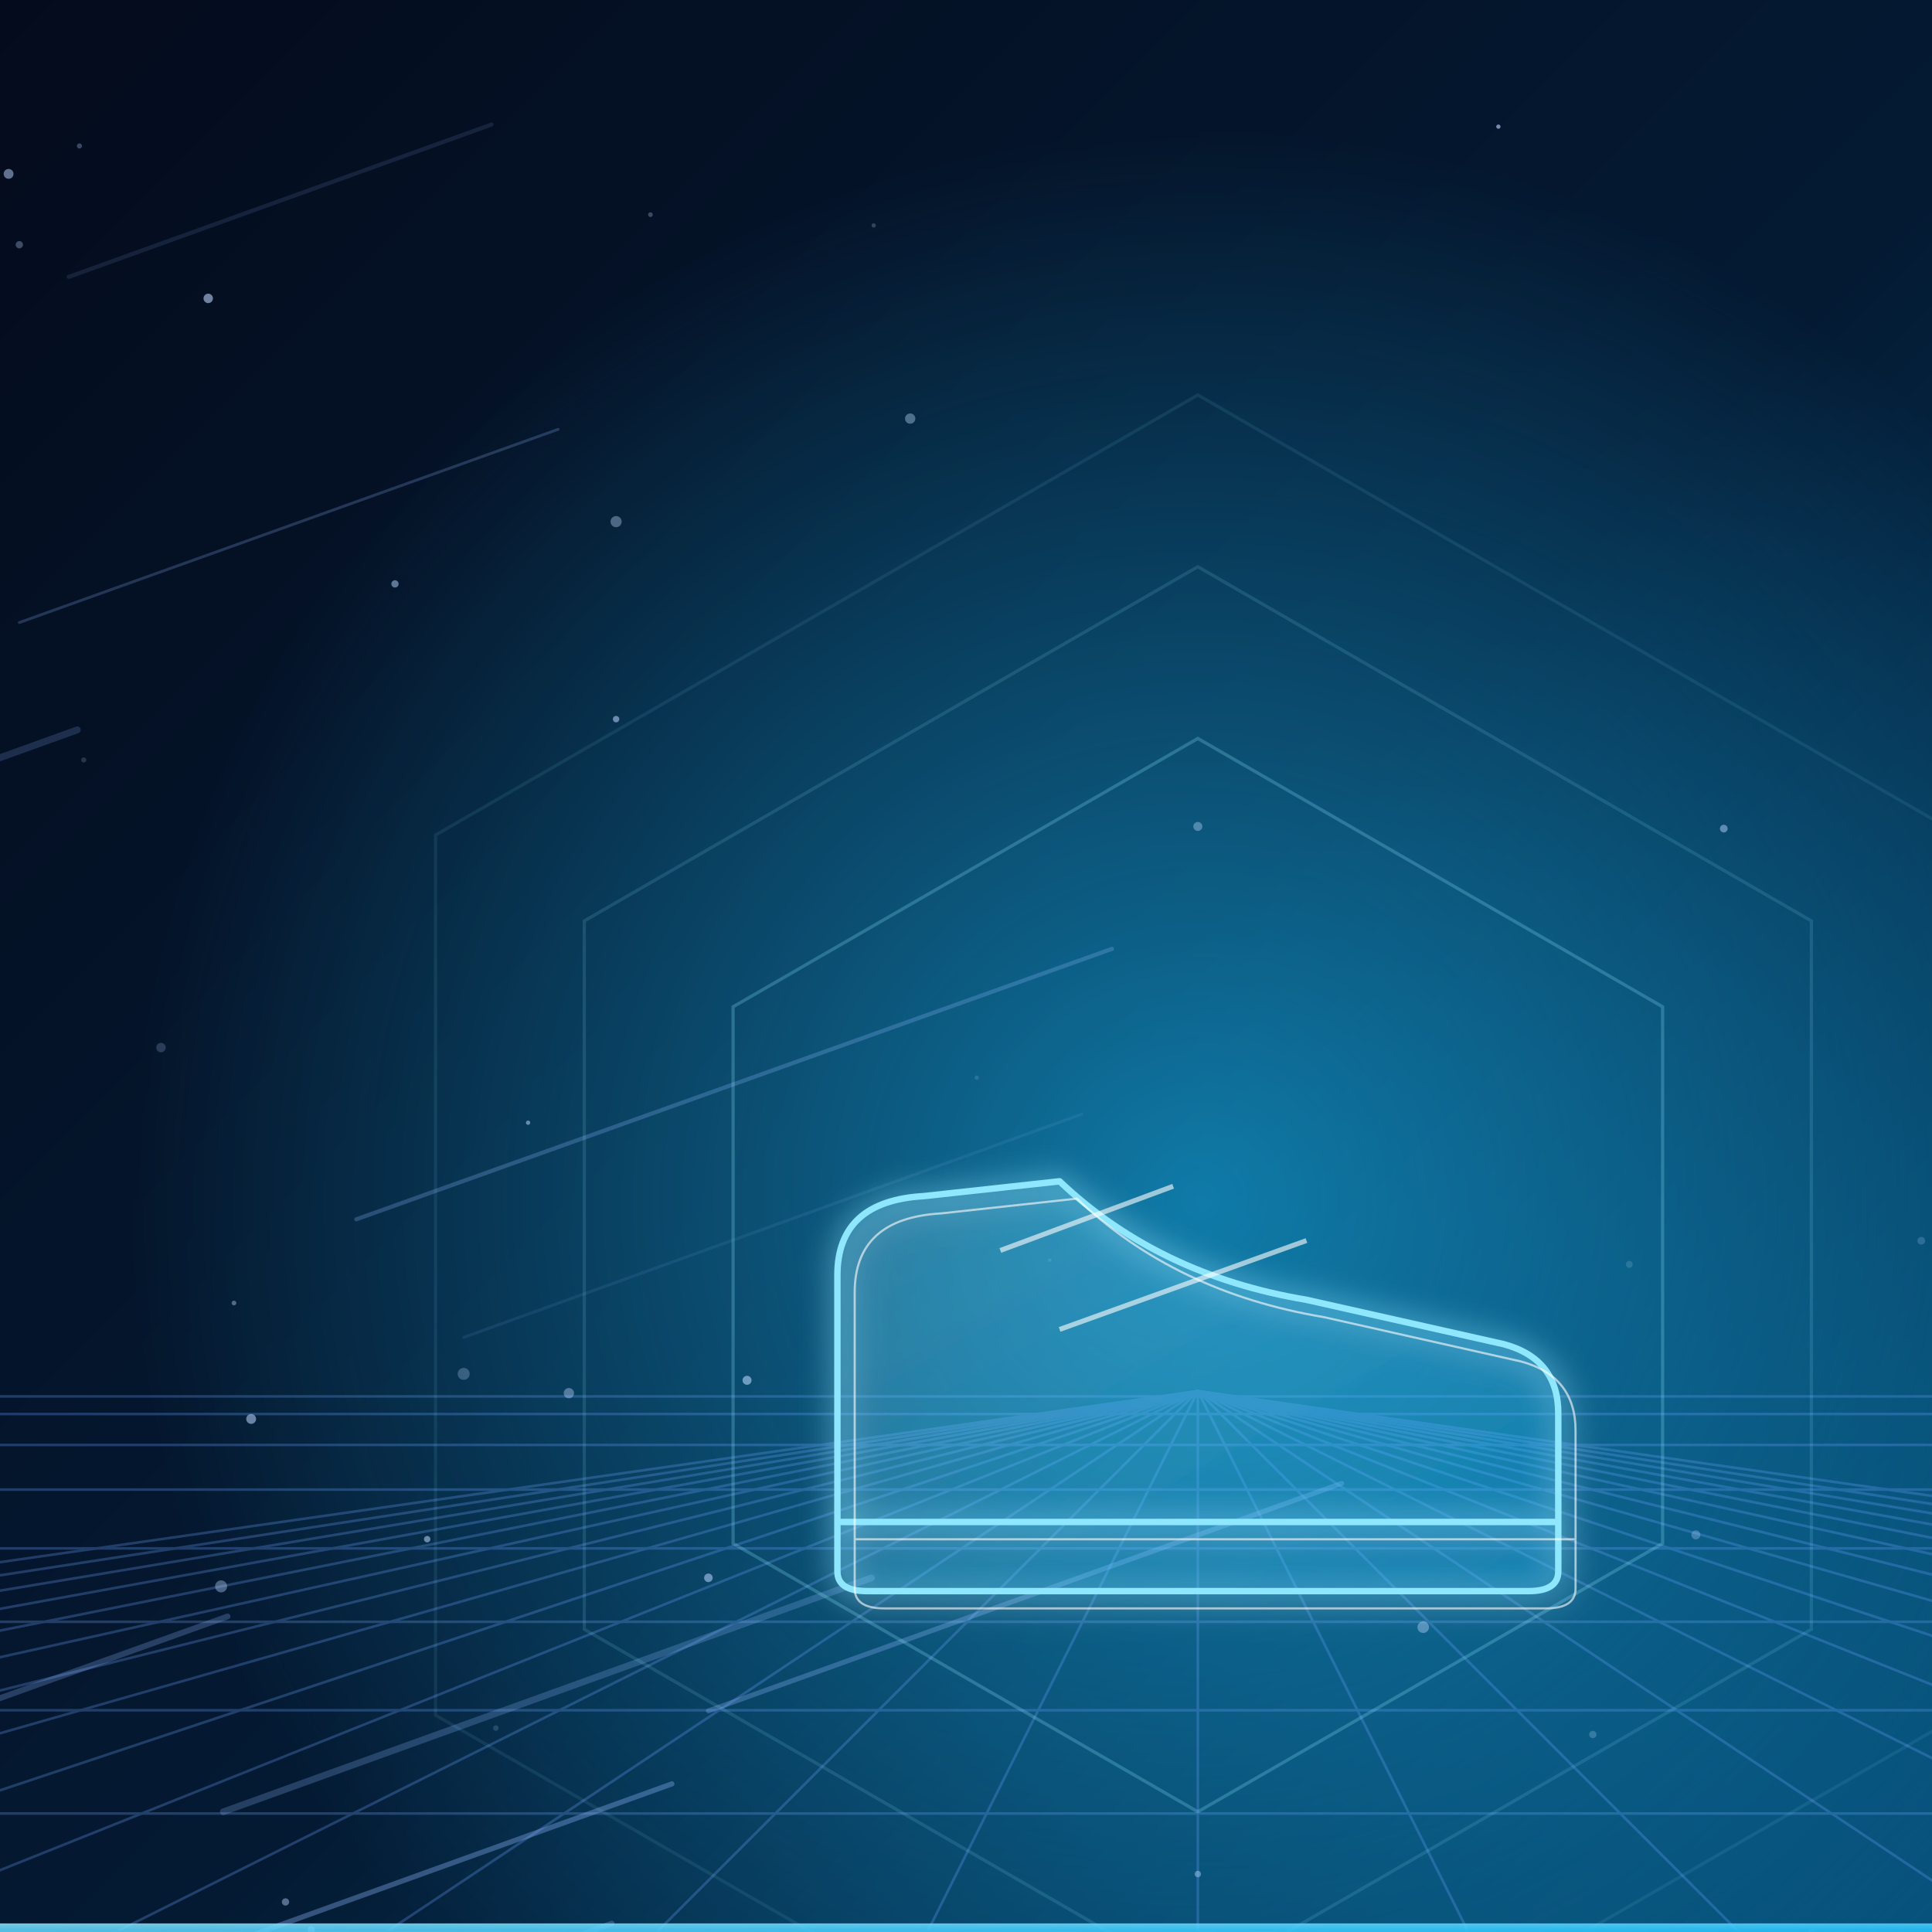
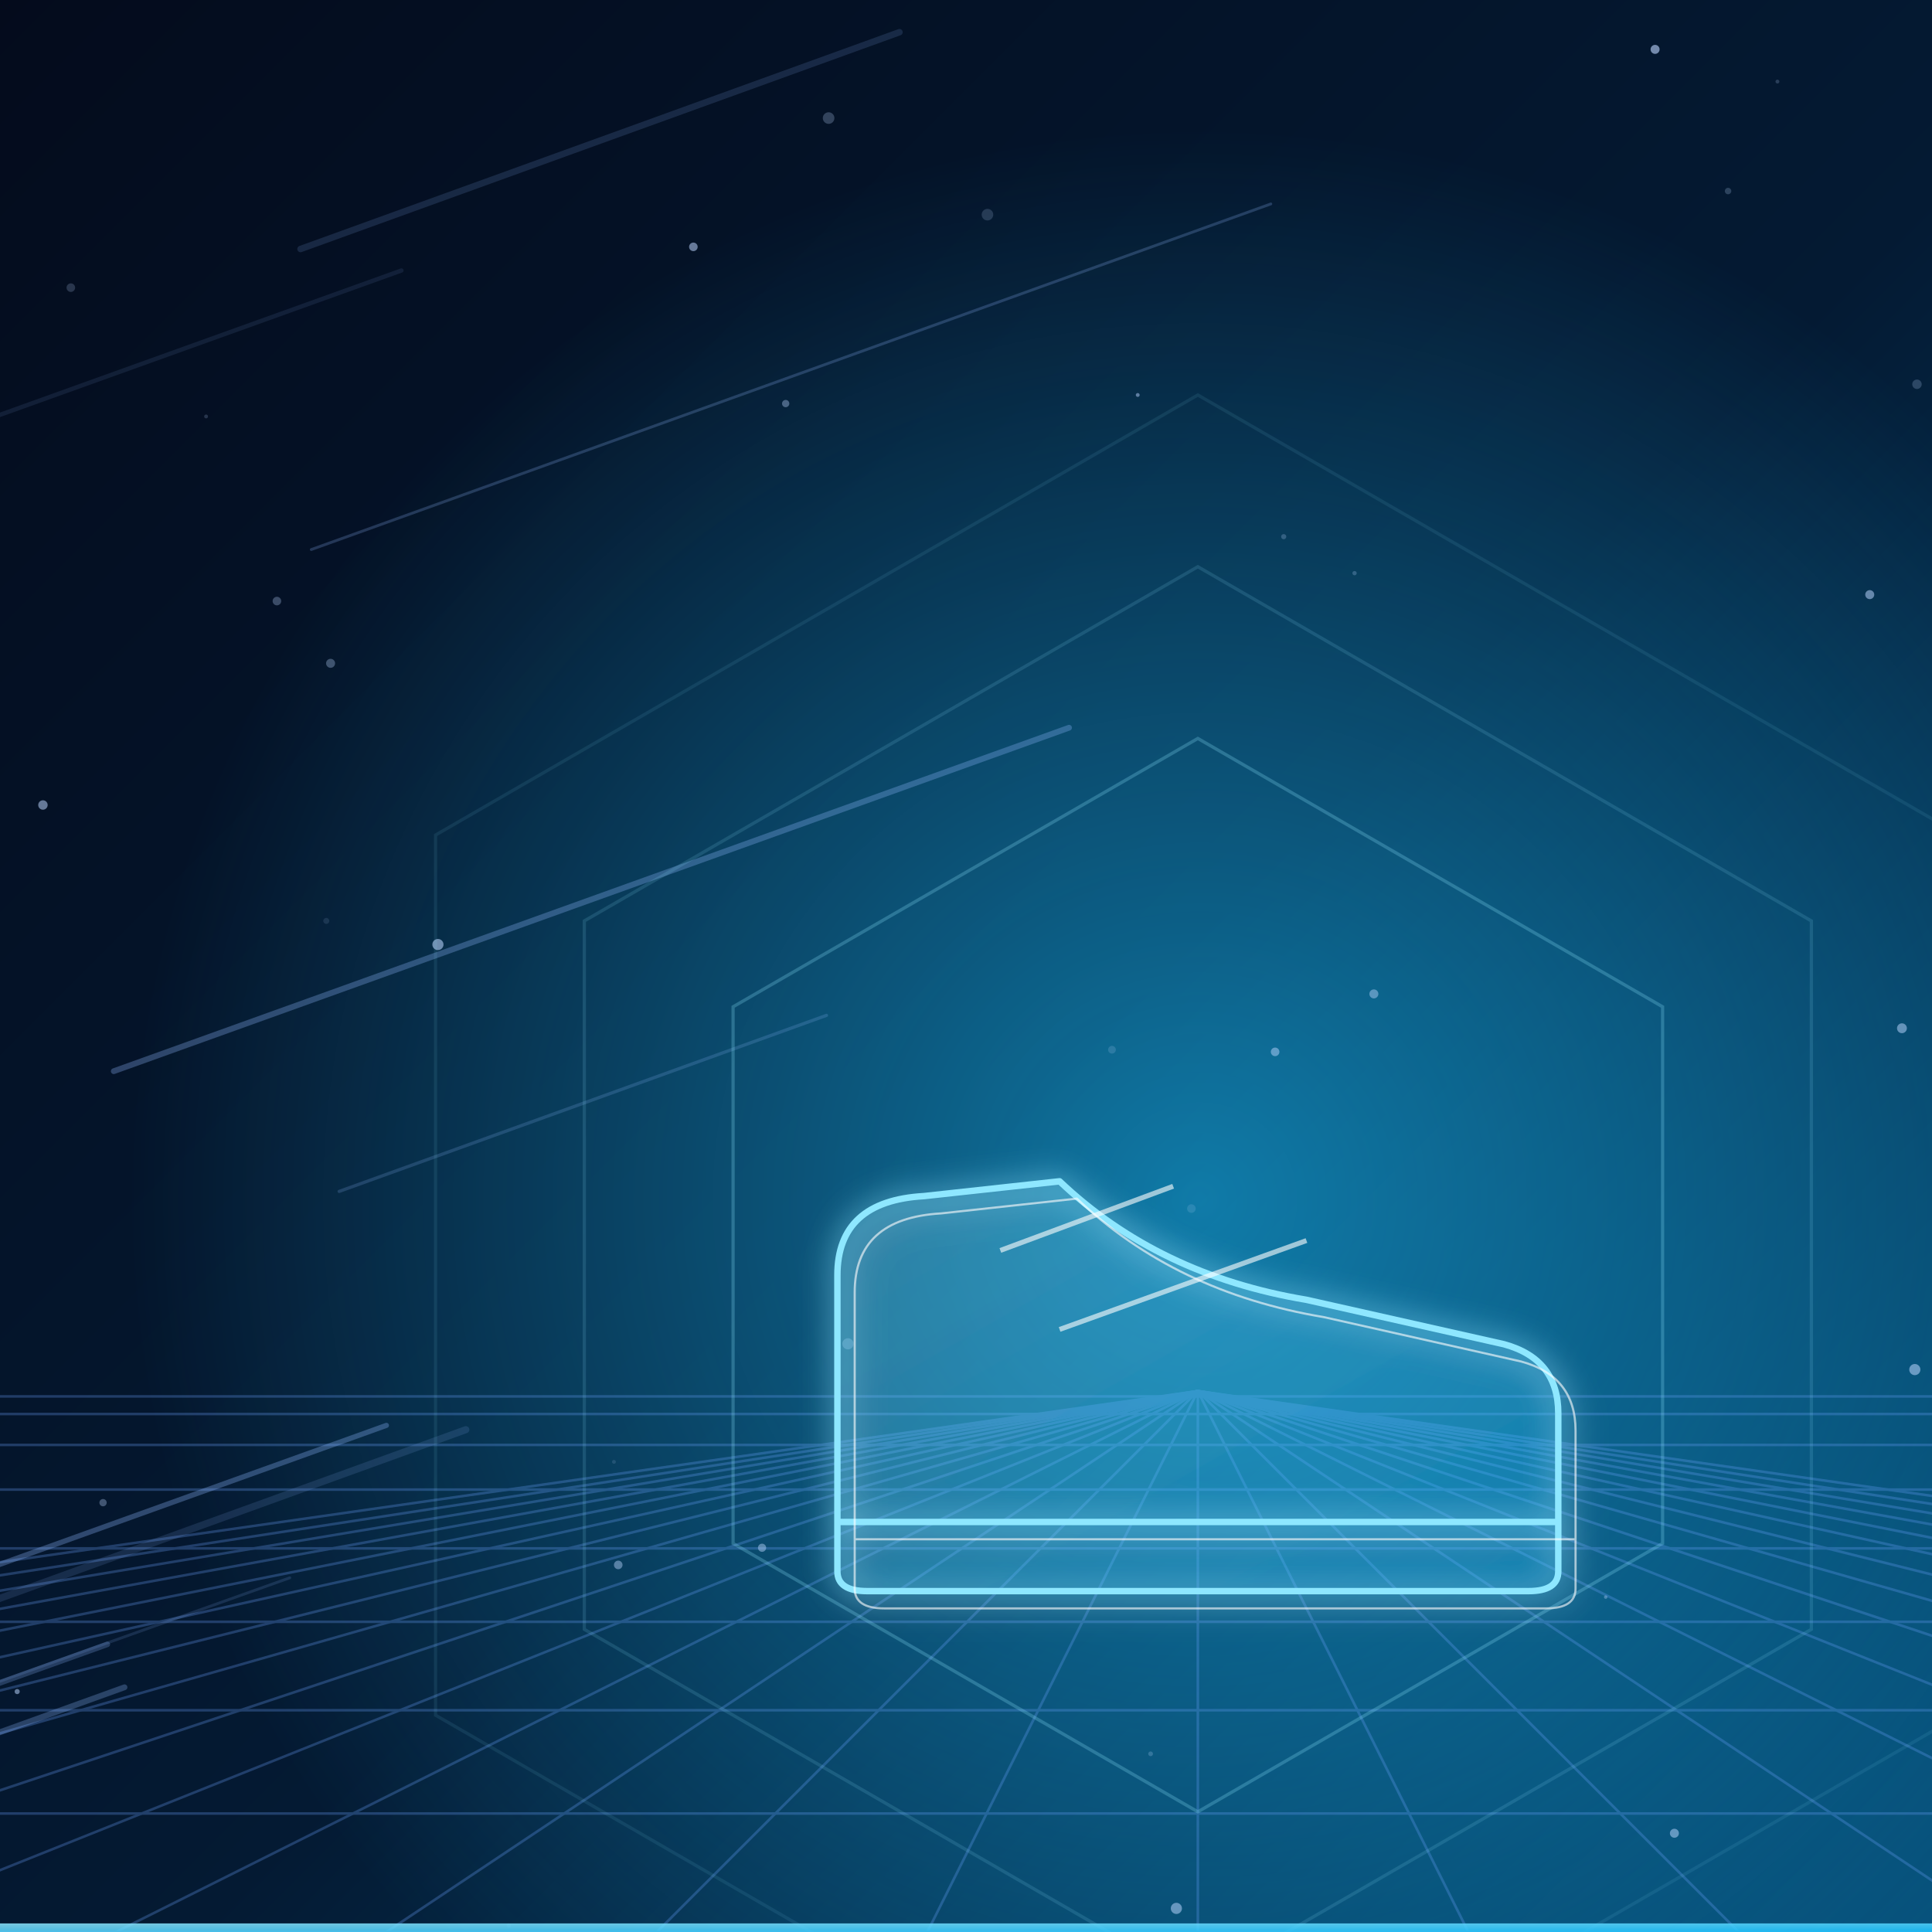
<svg xmlns="http://www.w3.org/2000/svg" viewBox="0 0 900 900" width="900" height="900" preserveAspectRatio="xMidYMid slice">
  <defs>
    <linearGradient id="bg" x1="0" y1="0" x2="1" y2="1">
      <stop offset="0" stop-color="#040b1c" />
      <stop offset=".55" stop-color="#041a33" />
      <stop offset="1" stop-color="#06507a" />
    </linearGradient>
    <radialGradient id="halo" cx="0.62" cy="0.62" r="0.55">
      <stop offset="0" stop-color="#19c3ff" stop-opacity=".55" />
      <stop offset="1" stop-color="#19c3ff" stop-opacity="0" />
    </radialGradient>
    <linearGradient id="shape" x1="0" y1="0" x2="1" y2="1">
      <stop offset="0" stop-color="#8ee7ff" />
      <stop offset="1" stop-color="#19c3ff" />
    </linearGradient>
    <linearGradient id="fade" x1="0" y1="0" x2="0" y2="1">
      <stop offset="0" stop-color="#fff" stop-opacity="0" />
      <stop offset=".35" stop-color="#fff" stop-opacity="1" />
    </linearGradient>
    <mask id="fadeUp">
      <rect width="900" height="900" fill="url(#fade)" />
    </mask>
    <filter id="glow" x="-30%" y="-30%" width="160%" height="160%">
      <feGaussianBlur stdDeviation="6" result="b" />
      <feMerge>
        <feMergeNode in="b" />
        <feMergeNode in="SourceGraphic" />
      </feMerge>
    </filter>
  </defs>
  <rect width="900" height="900" fill="url(#bg)" />
  <rect width="900" height="900" fill="url(#halo)" />
  <g stroke="#6aa3ff" stroke-width="1.2" opacity=".28" mask="url(#fadeUp)">
    <line x1="558" y1="648" x2="-1206" y2="900" />
    <line x1="558" y1="648" x2="-1080" y2="900" />
    <line x1="558" y1="648" x2="-954" y2="900" />
    <line x1="558" y1="648" x2="-828" y2="900" />
    <line x1="558" y1="648" x2="-702" y2="900" />
    <line x1="558" y1="648" x2="-576" y2="900" />
    <line x1="558" y1="648" x2="-450" y2="900" />
    <line x1="558" y1="648" x2="-324" y2="900" />
    <line x1="558" y1="648" x2="-198" y2="900" />
    <line x1="558" y1="648" x2="-72" y2="900" />
    <line x1="558" y1="648" x2="54" y2="900" />
    <line x1="558" y1="648" x2="180" y2="900" />
    <line x1="558" y1="648" x2="306" y2="900" />
    <line x1="558" y1="648" x2="432" y2="900" />
    <line x1="558" y1="648" x2="558" y2="900" />
    <line x1="558" y1="648" x2="684" y2="900" />
    <line x1="558" y1="648" x2="810" y2="900" />
    <line x1="558" y1="648" x2="936" y2="900" />
    <line x1="558" y1="648" x2="1062" y2="900" />
    <line x1="558" y1="648" x2="1188" y2="900" />
    <line x1="558" y1="648" x2="1314" y2="900" />
    <line x1="558" y1="648" x2="1440" y2="900" />
    <line x1="558" y1="648" x2="1566" y2="900" />
    <line x1="558" y1="648" x2="1692" y2="900" />
    <line x1="558" y1="648" x2="1818" y2="900" />
    <line x1="558" y1="648" x2="1944" y2="900" />
    <line x1="558" y1="648" x2="2070" y2="900" />
    <line x1="558" y1="648" x2="2196" y2="900" />
    <line x1="558" y1="648" x2="2322" y2="900" />
    <line x1="0" y1="650.5" x2="900" y2="650.5" />
    <line x1="0" y1="658.7" x2="900" y2="658.7" />
    <line x1="0" y1="673.1" x2="900" y2="673.1" />
    <line x1="0" y1="693.9" x2="900" y2="693.9" />
    <line x1="0" y1="721.3" x2="900" y2="721.3" />
    <line x1="0" y1="755.5" x2="900" y2="755.5" />
    <line x1="0" y1="796.7" x2="900" y2="796.7" />
    <line x1="0" y1="844.8" x2="900" y2="844.8" />
    <line x1="0" y1="900.0" x2="900" y2="900.0" />
  </g>
-   <line x1="285" y1="896" x2="-142" y2="1050" stroke="#8fb8ff" stroke-width="2.5" stroke-linecap="round" opacity="0.29" />
-   <line x1="406" y1="735" x2="104" y2="844" stroke="#8fb8ff" stroke-width="3.1" stroke-linecap="round" opacity="0.24" />
-   <line x1="625" y1="691" x2="330" y2="797" stroke="#8fb8ff" stroke-width="2.3" stroke-linecap="round" opacity="0.30" />
-   <line x1="518" y1="442" x2="166" y2="568" stroke="#8fb8ff" stroke-width="1.9" stroke-linecap="round" opacity="0.26" />
-   <line x1="313" y1="831" x2="-48" y2="961" stroke="#8fb8ff" stroke-width="2.4" stroke-linecap="round" opacity="0.35" />
-   <line x1="106" y1="753" x2="-295" y2="897" stroke="#8fb8ff" stroke-width="2.7" stroke-linecap="round" opacity="0.25" />
-   <line x1="260" y1="200" x2="9" y2="290" stroke="#8fb8ff" stroke-width="1.3" stroke-linecap="round" opacity="0.23" />
-   <line x1="229" y1="58" x2="32" y2="129" stroke="#8fb8ff" stroke-width="1.9" stroke-linecap="round" opacity="0.12" />
-   <line x1="36" y1="340" x2="-480" y2="526" stroke="#8fb8ff" stroke-width="3.2" stroke-linecap="round" opacity="0.18" />
-   <line x1="504" y1="519" x2="216" y2="623" stroke="#8fb8ff" stroke-width="1.4" stroke-linecap="round" opacity="0.10" />
-   <circle cx="558" cy="385" r="2.1" fill="#bcd6ff" opacity="0.39" />
-   <circle cx="39" cy="354" r="1.2" fill="#bcd6ff" opacity="0.18" />
-   <circle cx="759" cy="589" r="1.6" fill="#bcd6ff" opacity="0.17" />
-   <circle cx="246" cy="523" r="1.0" fill="#bcd6ff" opacity="0.53" />
-   <circle cx="75" cy="488" r="2.2" fill="#bcd6ff" opacity="0.21" />
-   <circle cx="489" cy="587" r="0.8" fill="#bcd6ff" opacity="0.15" />
-   <circle cx="803" cy="386" r="1.8" fill="#bcd6ff" opacity="0.47" />
-   <circle cx="698" cy="59" r="1.0" fill="#bcd6ff" opacity="0.61" />
-   <circle cx="199" cy="717" r="1.5" fill="#bcd6ff" opacity="0.55" />
-   <circle cx="663" cy="758" r="2.7" fill="#bcd6ff" opacity="0.41" />
-   <circle cx="330" cy="735" r="2.0" fill="#bcd6ff" opacity="0.54" />
-   <circle cx="455" cy="502" r="1.0" fill="#bcd6ff" opacity="0.16" />
-   <circle cx="37" cy="68" r="1.2" fill="#bcd6ff" opacity="0.29" />
-   <circle cx="424" cy="195" r="2.4" fill="#bcd6ff" opacity="0.40" />
-   <circle cx="184" cy="272" r="1.7" fill="#bcd6ff" opacity="0.49" />
-   <circle cx="9" cy="114" r="1.7" fill="#bcd6ff" opacity="0.31" />
-   <circle cx="895" cy="578" r="1.8" fill="#bcd6ff" opacity="0.21" />
-   <circle cx="265" cy="649" r="2.4" fill="#bcd6ff" opacity="0.41" />
-   <circle cx="790" cy="715" r="2.1" fill="#bcd6ff" opacity="0.31" />
-   <circle cx="103" cy="739" r="2.8" fill="#bcd6ff" opacity="0.39" />
-   <circle cx="844" cy="900" r="1.5" fill="#bcd6ff" opacity="0.16" />
-   <circle cx="117" cy="661" r="2.3" fill="#bcd6ff" opacity="0.55" />
-   <circle cx="4" cy="81" r="2.3" fill="#bcd6ff" opacity="0.50" />
-   <circle cx="109" cy="607" r="1.1" fill="#bcd6ff" opacity="0.41" />
-   <circle cx="216" cy="640" r="2.8" fill="#bcd6ff" opacity="0.27" />
-   <circle cx="742" cy="808" r="1.7" fill="#bcd6ff" opacity="0.25" />
-   <circle cx="231" cy="805" r="1.3" fill="#bcd6ff" opacity="0.18" />
-   <circle cx="407" cy="105" r="1.0" fill="#bcd6ff" opacity="0.24" />
-   <circle cx="145" cy="899" r="1.7" fill="#bcd6ff" opacity="0.41" />
-   <circle cx="287" cy="335" r="1.5" fill="#bcd6ff" opacity="0.55" />
-   <circle cx="303" cy="100" r="1.1" fill="#bcd6ff" opacity="0.29" />
-   <circle cx="287" cy="243" r="2.6" fill="#bcd6ff" opacity="0.38" />
-   <circle cx="133" cy="886" r="1.7" fill="#bcd6ff" opacity="0.44" />
-   <circle cx="348" cy="643" r="2.1" fill="#bcd6ff" opacity="0.57" />
-   <circle cx="558" cy="873" r="1.5" fill="#bcd6ff" opacity="0.42" />
-   <circle cx="97" cy="139" r="2.2" fill="#bcd6ff" opacity="0.58" />
+   <line x1="50" y1="766" x2="-371" y2="917" stroke="#8fb8ff" stroke-width="2.6" stroke-linecap="round" opacity="0.24" />
+   <line x1="180" y1="664" x2="-215" y2="806" stroke="#8fb8ff" stroke-width="2.4" stroke-linecap="round" opacity="0.31" />
+   <line x1="592" y1="95" x2="145" y2="256" stroke="#8fb8ff" stroke-width="1.3" stroke-linecap="round" opacity="0.23" />
+   <line x1="498" y1="339" x2="53" y2="499" stroke="#8fb8ff" stroke-width="2.7" stroke-linecap="round" opacity="0.30" />
+   <line x1="385" y1="473" x2="158" y2="555" stroke="#8fb8ff" stroke-width="1.5" stroke-linecap="round" opacity="0.19" />
+   <line x1="419" y1="15" x2="140" y2="116" stroke="#8fb8ff" stroke-width="3.0" stroke-linecap="round" opacity="0.15" />
+   <line x1="58" y1="786" x2="-272" y2="905" stroke="#8fb8ff" stroke-width="2.7" stroke-linecap="round" opacity="0.27" />
+   <line x1="217" y1="666" x2="-4" y2="746" stroke="#8fb8ff" stroke-width="3.3" stroke-linecap="round" opacity="0.14" />
+   <line x1="135" y1="735" x2="-148" y2="836" stroke="#8fb8ff" stroke-width="1.3" stroke-linecap="round" opacity="0.15" />
+   <line x1="187" y1="126" x2="-105" y2="231" stroke="#8fb8ff" stroke-width="2.0" stroke-linecap="round" opacity="0.10" />
+   <circle cx="48" cy="700" r="1.7" fill="#bcd6ff" opacity="0.33" />
+   <circle cx="805" cy="89" r="1.5" fill="#bcd6ff" opacity="0.22" />
+   <circle cx="518" cy="489" r="1.8" fill="#bcd6ff" opacity="0.17" />
+   <circle cx="460" cy="100" r="2.7" fill="#bcd6ff" opacity="0.18" />
+   <circle cx="355" cy="721" r="1.9" fill="#bcd6ff" opacity="0.45" />
+   <circle cx="536" cy="817" r="1.1" fill="#bcd6ff" opacity="0.23" />
+   <circle cx="204" cy="440" r="2.6" fill="#bcd6ff" opacity="0.57" />
+   <circle cx="640" cy="463" r="2.1" fill="#bcd6ff" opacity="0.44" />
+   <circle cx="96" cy="194" r="0.9" fill="#bcd6ff" opacity="0.19" />
+   <circle cx="530" cy="184" r="0.9" fill="#bcd6ff" opacity="0.48" />
+   <circle cx="598" cy="250" r="1.2" fill="#bcd6ff" opacity="0.24" />
+   <circle cx="152" cy="429" r="1.4" fill="#bcd6ff" opacity="0.12" />
+   <circle cx="237" cy="897" r="1.0" fill="#bcd6ff" opacity="0.12" />
+   <circle cx="154" cy="309" r="2.1" fill="#bcd6ff" opacity="0.32" />
+   <circle cx="8" cy="788" r="1.2" fill="#bcd6ff" opacity="0.52" />
+   <circle cx="395" cy="626" r="2.6" fill="#bcd6ff" opacity="0.27" />
+   <circle cx="548" cy="889" r="2.6" fill="#bcd6ff" opacity="0.52" />
+   <circle cx="893" cy="179" r="2.2" fill="#bcd6ff" opacity="0.22" />
+   <circle cx="129" cy="280" r="2.0" fill="#bcd6ff" opacity="0.30" />
+   <circle cx="886" cy="479" r="2.3" fill="#bcd6ff" opacity="0.51" />
+   <circle cx="286" cy="681" r="0.9" fill="#bcd6ff" opacity="0.14" />
+   <circle cx="386" cy="55" r="2.7" fill="#bcd6ff" opacity="0.25" />
+   <circle cx="771" cy="23" r="2.1" fill="#bcd6ff" opacity="0.60" />
+   <circle cx="748" cy="744" r="0.8" fill="#bcd6ff" opacity="0.36" />
+   <circle cx="828" cy="38" r="0.9" fill="#bcd6ff" opacity="0.20" />
+   <circle cx="871" cy="277" r="2.1" fill="#bcd6ff" opacity="0.52" />
+   <circle cx="366" cy="188" r="1.7" fill="#bcd6ff" opacity="0.37" />
+   <circle cx="892" cy="638" r="2.6" fill="#bcd6ff" opacity="0.54" />
+   <circle cx="631" cy="267" r="1.0" fill="#bcd6ff" opacity="0.24" />
+   <circle cx="33" cy="134" r="2.0" fill="#bcd6ff" opacity="0.20" />
+   <circle cx="323" cy="115" r="2.0" fill="#bcd6ff" opacity="0.53" />
+   <circle cx="780" cy="854" r="2.1" fill="#bcd6ff" opacity="0.51" />
+   <circle cx="20" cy="375" r="2.2" fill="#bcd6ff" opacity="0.52" />
+   <circle cx="555" cy="563" r="2.0" fill="#bcd6ff" opacity="0.15" />
+   <circle cx="594" cy="490" r="2.0" fill="#bcd6ff" opacity="0.48" />
+   <circle cx="288" cy="729" r="2.0" fill="#bcd6ff" opacity="0.44" />
  <g opacity=".9">
    <polygon points="774.5,719.0 558.0,844.0 341.5,719.0 341.5,469.0 558.0,344.0 774.5,469.0" fill="none" stroke="#8ee7ff" stroke-width="1.5" opacity="0.28" />
    <polygon points="843.8,759.0 558.0,924.0 272.2,759.0 272.2,429.0 558.0,264.0 843.8,429.0" fill="none" stroke="#8ee7ff" stroke-width="1.5" opacity="0.16" />
    <polygon points="913.1,799.0 558.0,1004.0 202.9,799.0 202.9,389.0 558.0,184.0 913.1,389.0" fill="none" stroke="#8ee7ff" stroke-width="1.5" opacity="0.1" />
  </g>
  <g transform="translate(321.1 421.5) scale(1.15)" filter="url(#glow)">
    <path d="M60 250 L60 150 Q60 120 95 118 L150 112 Q190 150 250 160 L330 178 Q352 184 352 206 L352 250 Z M60 250 L352 250 L352 270 Q352 278 340 278 L72 278 Q60 278 60 270 Z" fill="url(#shape)" fill-opacity=".16" stroke="#8ee7ff" stroke-width="2.61" stroke-linejoin="round" />
    <path d="M60 250 L60 150 Q60 120 95 118 L150 112 Q190 150 250 160 L330 178 Q352 184 352 206 L352 250 Z M60 250 L352 250 L352 270 Q352 278 340 278 L72 278 Q60 278 60 270 Z" fill="none" stroke="#ffffff" stroke-width="0.87" stroke-linejoin="round" transform="translate(7.0 7.0)" opacity=".6" />
  </g>
  <g stroke="#ffffff" stroke-width="2.3" opacity=".6" fill="none">
    <path d="M466 582.5 l80.5 -29.9 M493.6 619.3 l115 -41.4" />
  </g>
  <rect y="896" width="900" height="4" fill="url(#shape)" opacity=".85" />
</svg>
